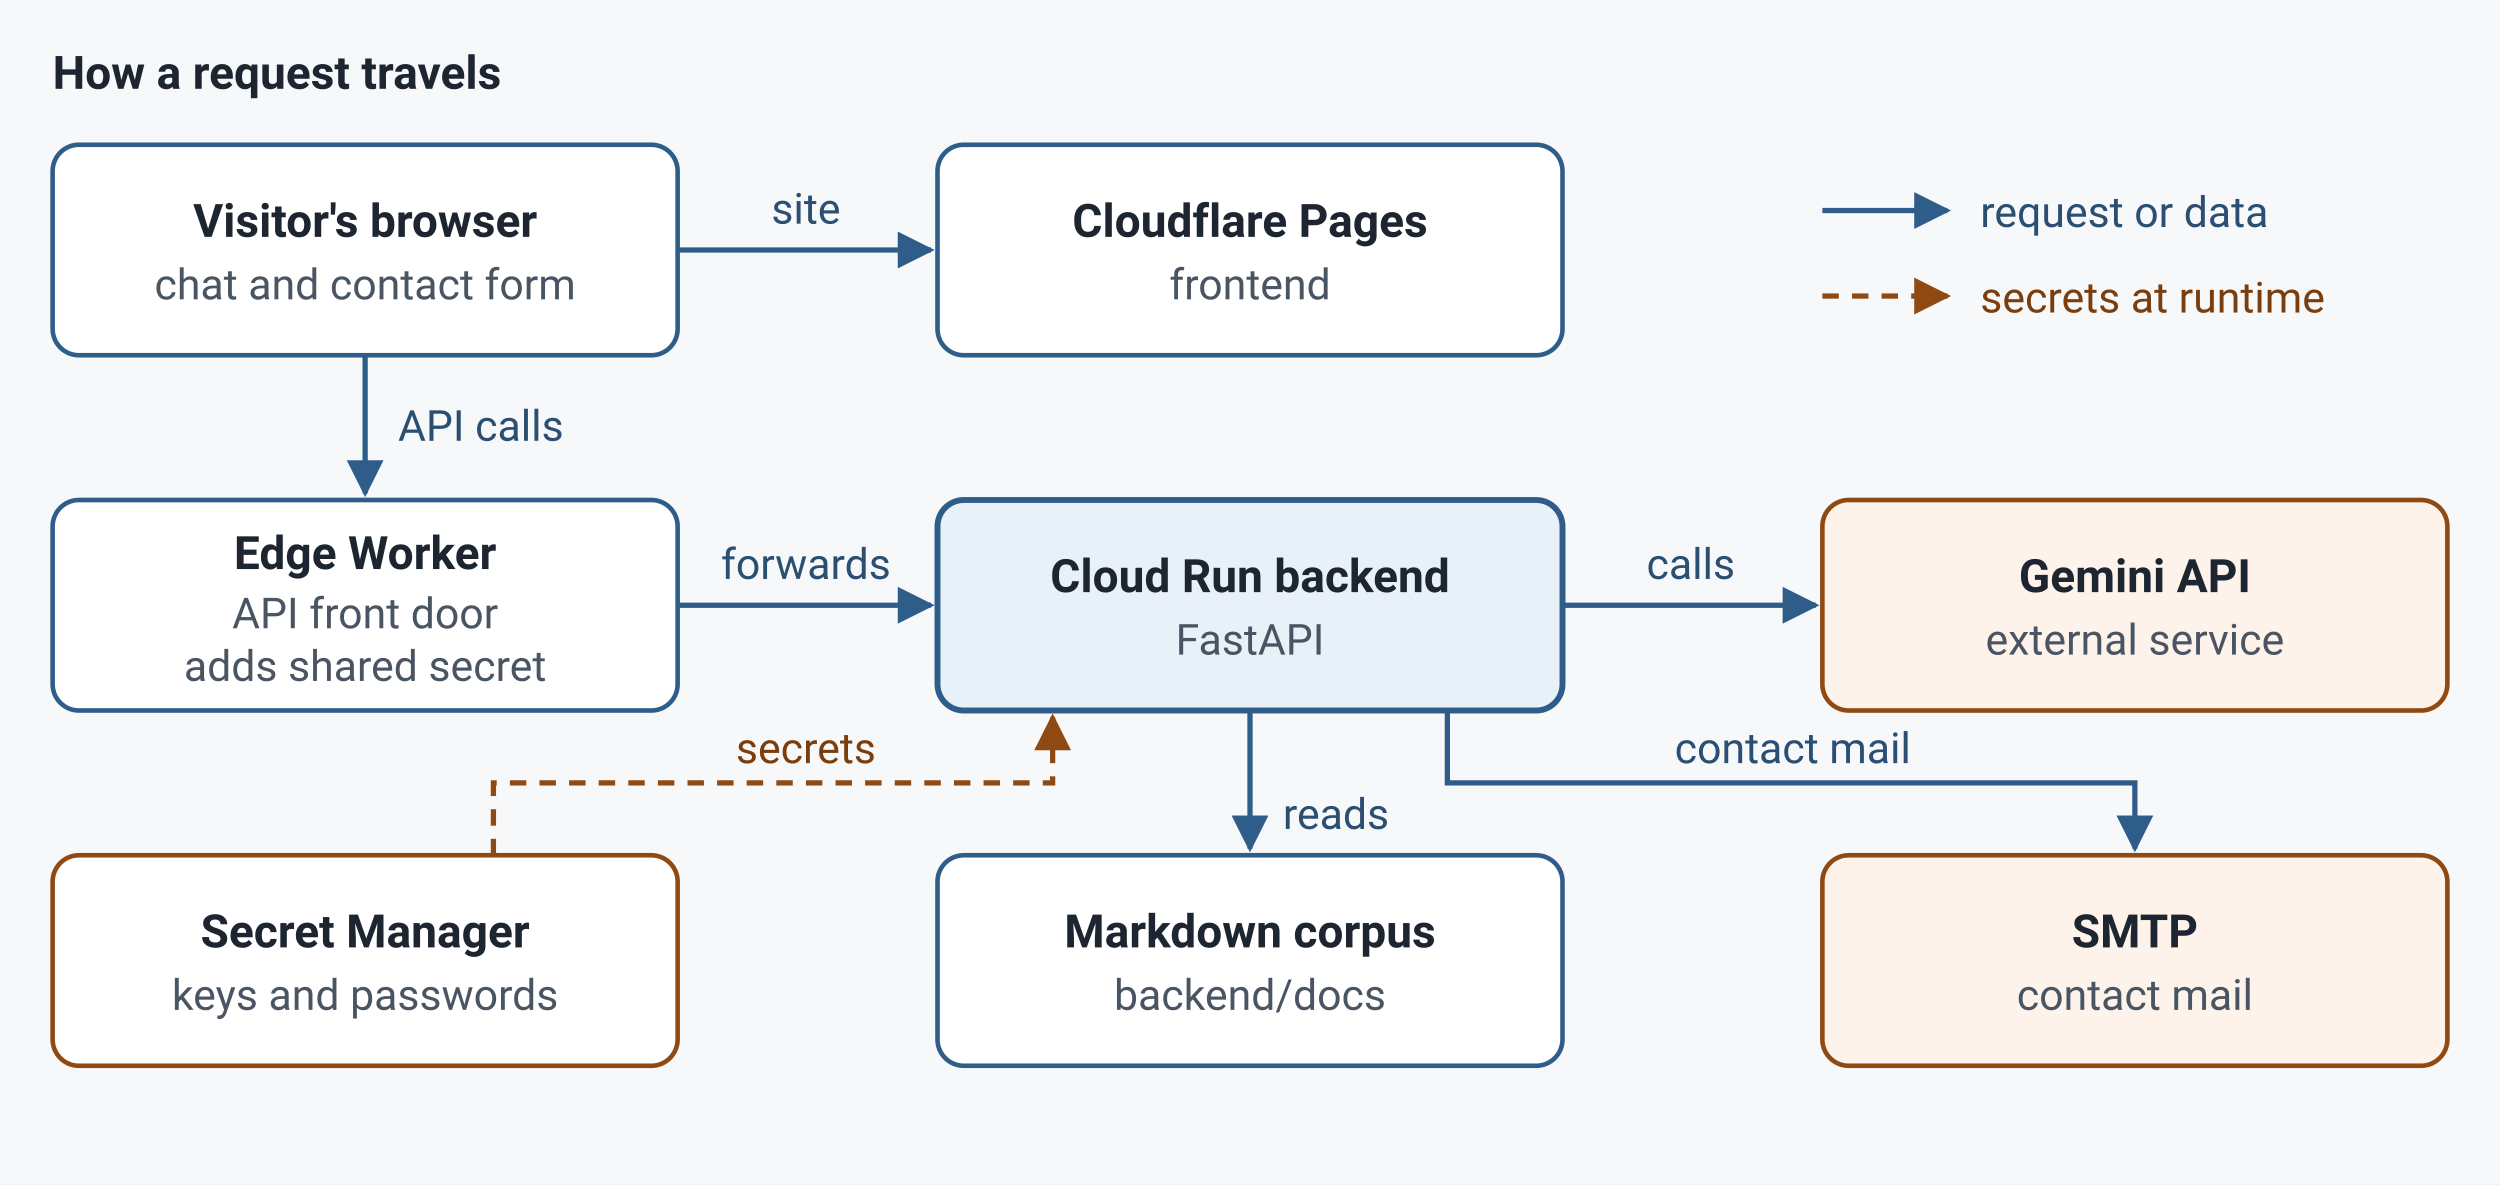
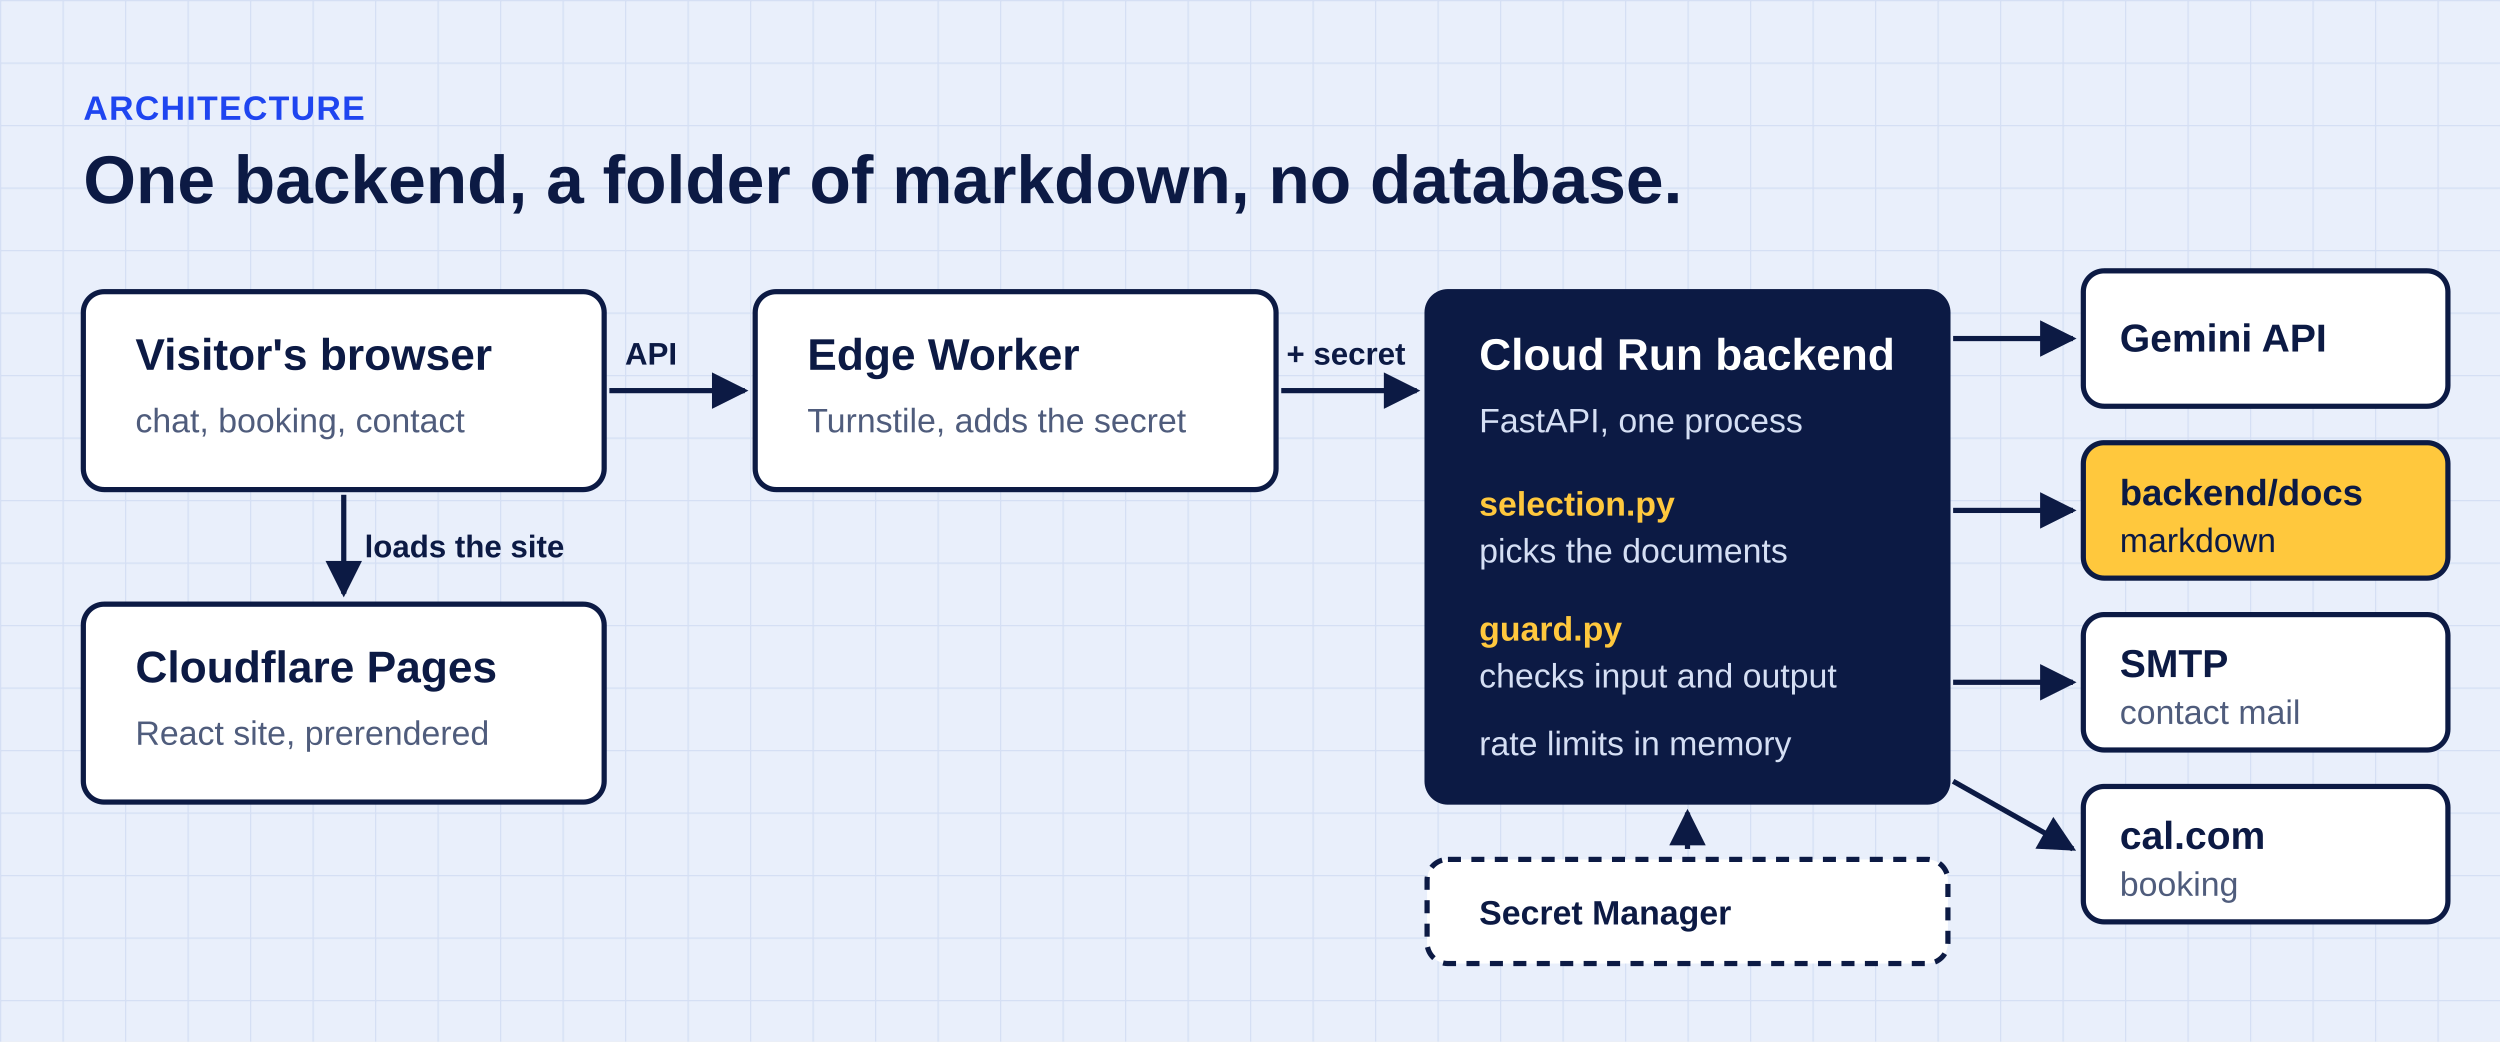
- <svg xmlns="http://www.w3.org/2000/svg" viewBox="0 0 760 360" role="img" aria-labelledby="t d" font-family="system-ui, -apple-system, 'Segoe UI', Roboto, sans-serif">
+ <svg xmlns="http://www.w3.org/2000/svg" viewBox="0 0 960 400" role="img" aria-labelledby="t d" font-family="Assistant, 'Segoe UI', Arial, sans-serif">
  <defs>
-     <marker id="a" viewBox="0 0 10 10" refX="9" refY="5" markerWidth="7" markerHeight="7" orient="auto-start-reverse">
-       <path d="M0 0L10 5L0 10z" fill="#2f5d8a" />
-     </marker>
-     <marker id="s" viewBox="0 0 10 10" refX="9" refY="5" markerWidth="7" markerHeight="7" orient="auto-start-reverse">
-       <path d="M0 0L10 5L0 10z" fill="#8f4a14" />
+     <pattern id="g" width="24" height="24" patternUnits="userSpaceOnUse">
+       <path d="M24 0H0V24" fill="none" stroke="#d5dff4" stroke-width="1" />
+     </pattern>
+     <marker id="a" viewBox="0 0 10 10" refX="9" refY="5" markerWidth="7" markerHeight="7" orient="auto">
+       <path d="M0 0L10 5L0 10z" fill="#0c1a44" />
    </marker>
  </defs>
-   <rect width="760" height="360" fill="#f7f8fa" />
-   <text x="16" y="27" font-size="14" font-weight="700" fill="#1c2530">How a request travels</text>
-   <rect x="16" y="44" width="190" height="64" rx="8" fill="#ffffff" stroke="#2f5d8a" stroke-width="1.4" />
-   <text x="111" y="72" text-anchor="middle" font-size="14" font-weight="650" fill="#1c2530">Visitor's browser</text>
-   <text x="111" y="91" text-anchor="middle" font-size="13" fill="#4a5563">chat and contact form</text>
-   <rect x="285" y="44" width="190" height="64" rx="8" fill="#ffffff" stroke="#2f5d8a" stroke-width="1.4" />
-   <text x="380" y="72" text-anchor="middle" font-size="14" font-weight="650" fill="#1c2530">Cloudflare Pages</text>
-   <text x="380" y="91" text-anchor="middle" font-size="13" fill="#4a5563">frontend</text>
-   <path d="M554 64H592" fill="none" stroke="#2f5d8a" stroke-width="1.6" marker-end="url(#a)" />
-   <text x="602" y="69" font-size="13" fill="#2b4f73">request or data</text>
-   <path d="M554 90H592" fill="none" stroke="#8f4a14" stroke-width="1.6" stroke-dasharray="5 4" marker-end="url(#s)" />
-   <text x="602" y="95" font-size="13" fill="#7a3e0e">secrets at runtime</text>
-   <rect x="16" y="152" width="190" height="64" rx="8" fill="#ffffff" stroke="#2f5d8a" stroke-width="1.4" />
-   <text x="111" y="173" text-anchor="middle" font-size="14" font-weight="650" fill="#1c2530">Edge Worker</text>
-   <text x="111" y="191" text-anchor="middle" font-size="13" fill="#4a5563">API front door</text>
-   <text x="111" y="207" text-anchor="middle" font-size="13" fill="#4a5563">adds shared secret</text>
-   <rect x="285" y="152" width="190" height="64" rx="8" fill="#e8f0f8" stroke="#2f5d8a" stroke-width="1.8" />
-   <text x="380" y="180" text-anchor="middle" font-size="14" font-weight="650" fill="#1c2530">Cloud Run backend</text>
-   <text x="380" y="199" text-anchor="middle" font-size="13" fill="#4a5563">FastAPI</text>
-   <rect x="554" y="152" width="190" height="64" rx="8" fill="#fdf3ea" stroke="#8f4a14" stroke-width="1.4" />
-   <text x="649" y="180" text-anchor="middle" font-size="14" font-weight="650" fill="#1c2530">Gemini API</text>
-   <text x="649" y="199" text-anchor="middle" font-size="13" fill="#4a5563">external service</text>
-   <rect x="16" y="260" width="190" height="64" rx="8" fill="#ffffff" stroke="#8f4a14" stroke-width="1.4" />
-   <text x="111" y="288" text-anchor="middle" font-size="14" font-weight="650" fill="#1c2530">Secret Manager</text>
-   <text x="111" y="307" text-anchor="middle" font-size="13" fill="#4a5563">keys and passwords</text>
-   <rect x="285" y="260" width="190" height="64" rx="8" fill="#ffffff" stroke="#2f5d8a" stroke-width="1.4" />
-   <text x="380" y="288" text-anchor="middle" font-size="14" font-weight="650" fill="#1c2530">Markdown corpus</text>
-   <text x="380" y="307" text-anchor="middle" font-size="13" fill="#4a5563">backend/docs</text>
-   <rect x="554" y="260" width="190" height="64" rx="8" fill="#fdf3ea" stroke="#8f4a14" stroke-width="1.4" />
-   <text x="649" y="288" text-anchor="middle" font-size="14" font-weight="650" fill="#1c2530">SMTP</text>
-   <text x="649" y="307" text-anchor="middle" font-size="13" fill="#4a5563">contact mail</text>
-   <path d="M206 76H283" fill="none" stroke="#2f5d8a" stroke-width="1.6" marker-end="url(#a)" />
-   <text x="245" y="68" text-anchor="middle" font-size="13" fill="#2b4f73">site</text>
-   <path d="M111 108V150" fill="none" stroke="#2f5d8a" stroke-width="1.6" marker-end="url(#a)" />
-   <text x="121" y="134" font-size="13" fill="#2b4f73">API calls</text>
-   <path d="M206 184H283" fill="none" stroke="#2f5d8a" stroke-width="1.6" marker-end="url(#a)" />
-   <text x="245" y="176" text-anchor="middle" font-size="13" fill="#2b4f73">forwards</text>
-   <path d="M475 184H552" fill="none" stroke="#2f5d8a" stroke-width="1.6" marker-end="url(#a)" />
-   <text x="514" y="176" text-anchor="middle" font-size="13" fill="#2b4f73">calls</text>
-   <path d="M380 216V258" fill="none" stroke="#2f5d8a" stroke-width="1.6" marker-end="url(#a)" />
-   <text x="390" y="252" font-size="13" fill="#2b4f73">reads</text>
-   <path d="M440 216V238H649V258" fill="none" stroke="#2f5d8a" stroke-width="1.6" marker-end="url(#a)" />
-   <text x="545" y="232" text-anchor="middle" font-size="13" fill="#2b4f73">contact mail</text>
-   <path d="M150 260V238H320V218" fill="none" stroke="#8f4a14" stroke-width="1.6" stroke-dasharray="5 4" marker-end="url(#s)" />
-   <text x="245" y="232" text-anchor="middle" font-size="13" fill="#7a3e0e">secrets</text>
+   <rect width="960" height="400" fill="#e9effb" />
+   <rect width="960" height="400" fill="url(#g)" />
+   <text x="32" y="46" font-size="13" font-weight="700" fill="#1f45f0" letter-spacing=".5">ARCHITECTURE</text>
+   <text x="32" y="78" font-size="26" font-weight="800" fill="#0c1a44">One backend, a folder of markdown, no database.</text>
+   <g font-size="13" fill="#4f5c7c">
+     <rect x="32" y="112" width="200" height="76" rx="8" fill="#fff" stroke="#0c1a44" stroke-width="2" />
+     <text x="52" y="142" font-size="17" font-weight="800" fill="#0c1a44">Visitor's browser</text>
+     <text x="52" y="166">chat, booking, contact</text>
+     <rect x="32" y="232" width="200" height="76" rx="8" fill="#fff" stroke="#0c1a44" stroke-width="2" />
+     <text x="52" y="262" font-size="17" font-weight="800" fill="#0c1a44">Cloudflare Pages</text>
+     <text x="52" y="286">React site, prerendered</text>
+     <rect x="290" y="112" width="200" height="76" rx="8" fill="#fff" stroke="#0c1a44" stroke-width="2" />
+     <text x="310" y="142" font-size="17" font-weight="800" fill="#0c1a44">Edge Worker</text>
+     <text x="310" y="166">Turnstile, adds the secret</text>
+     <rect x="548" y="112" width="200" height="196" rx="8" fill="#0c1a44" stroke="#0c1a44" stroke-width="2" />
+     <text x="568" y="142" font-size="17" font-weight="800" fill="#fff">Cloud Run backend</text>
+     <text x="568" y="166" fill="#d5dff4">FastAPI, one process</text>
+     <text x="568" y="198" fill="#ffc83d" font-weight="700">selection.py</text>
+     <text x="568" y="216" fill="#d5dff4">picks the documents</text>
+     <text x="568" y="246" fill="#ffc83d" font-weight="700">guard.py</text>
+     <text x="568" y="264" fill="#d5dff4">checks input and output</text>
+     <text x="568" y="290" fill="#d5dff4">rate limits in memory</text>
+     <rect x="800" y="104" width="140" height="52" rx="8" fill="#fff" stroke="#0c1a44" stroke-width="2" />
+     <text x="814" y="135" font-size="15" font-weight="800" fill="#0c1a44">Gemini API</text>
+     <rect x="800" y="170" width="140" height="52" rx="8" fill="#ffc83d" stroke="#0c1a44" stroke-width="2" />
+     <text x="814" y="194" font-size="14" font-weight="800" fill="#0c1a44">backend/docs</text>
+     <text x="814" y="212" fill="#0c1a44">markdown</text>
+     <rect x="800" y="236" width="140" height="52" rx="8" fill="#fff" stroke="#0c1a44" stroke-width="2" />
+     <text x="814" y="260" font-size="15" font-weight="800" fill="#0c1a44">SMTP</text>
+     <text x="814" y="278">contact mail</text>
+     <rect x="800" y="302" width="140" height="52" rx="8" fill="#fff" stroke="#0c1a44" stroke-width="2" />
+     <text x="814" y="326" font-size="15" font-weight="800" fill="#0c1a44">cal.com</text>
+     <text x="814" y="344">booking</text>
+     <rect x="548" y="330" width="200" height="40" rx="8" fill="#fff" stroke="#0c1a44" stroke-width="2" stroke-dasharray="5 4" />
+     <text x="568" y="355" font-weight="700" fill="#0c1a44">Secret Manager</text>
+   </g>
+   <g stroke="#0c1a44" stroke-width="2" fill="none" marker-end="url(#a)">
+     <path d="M132 190V228" />
+     <path d="M234 150H286" />
+     <path d="M492 150H544" />
+     <path d="M750 130H796" />
+     <path d="M750 196H796" />
+     <path d="M750 262H796" />
+     <path d="M750 300L796 326" />
+     <path d="M648 326V312" stroke-dasharray="5 4" />
+   </g>
+   <g font-size="12" fill="#0c1a44" font-weight="700">
+     <text x="140" y="214">loads the site</text>
+     <text x="240" y="140">API</text>
+     <text x="494" y="140">+ secret</text>
+   </g>
</svg>
